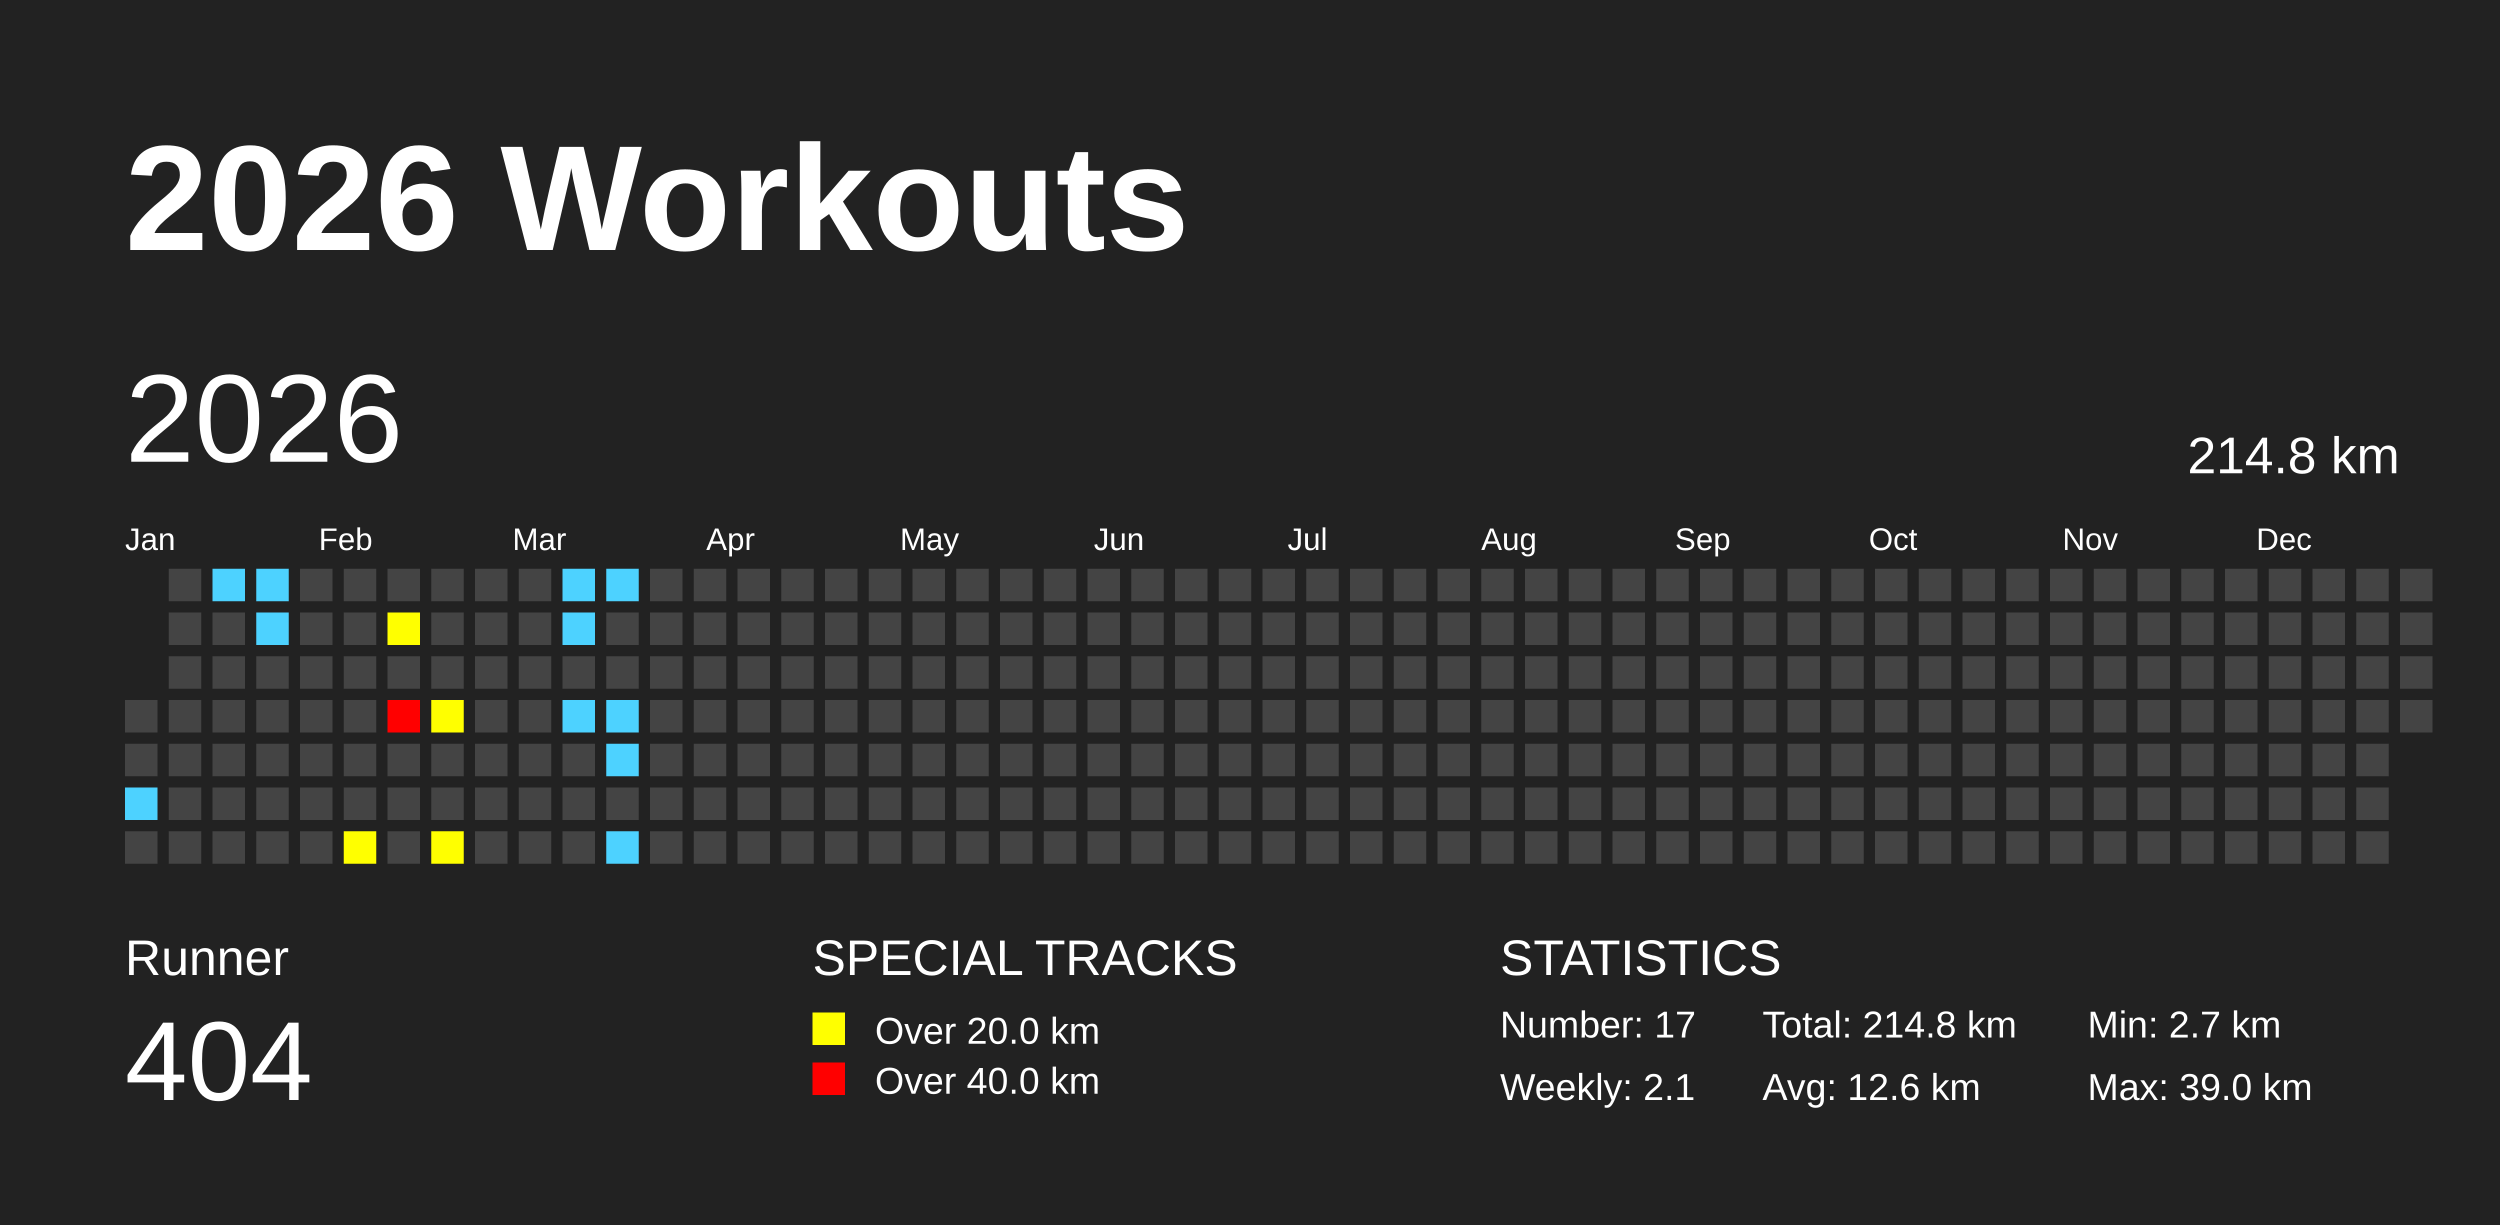
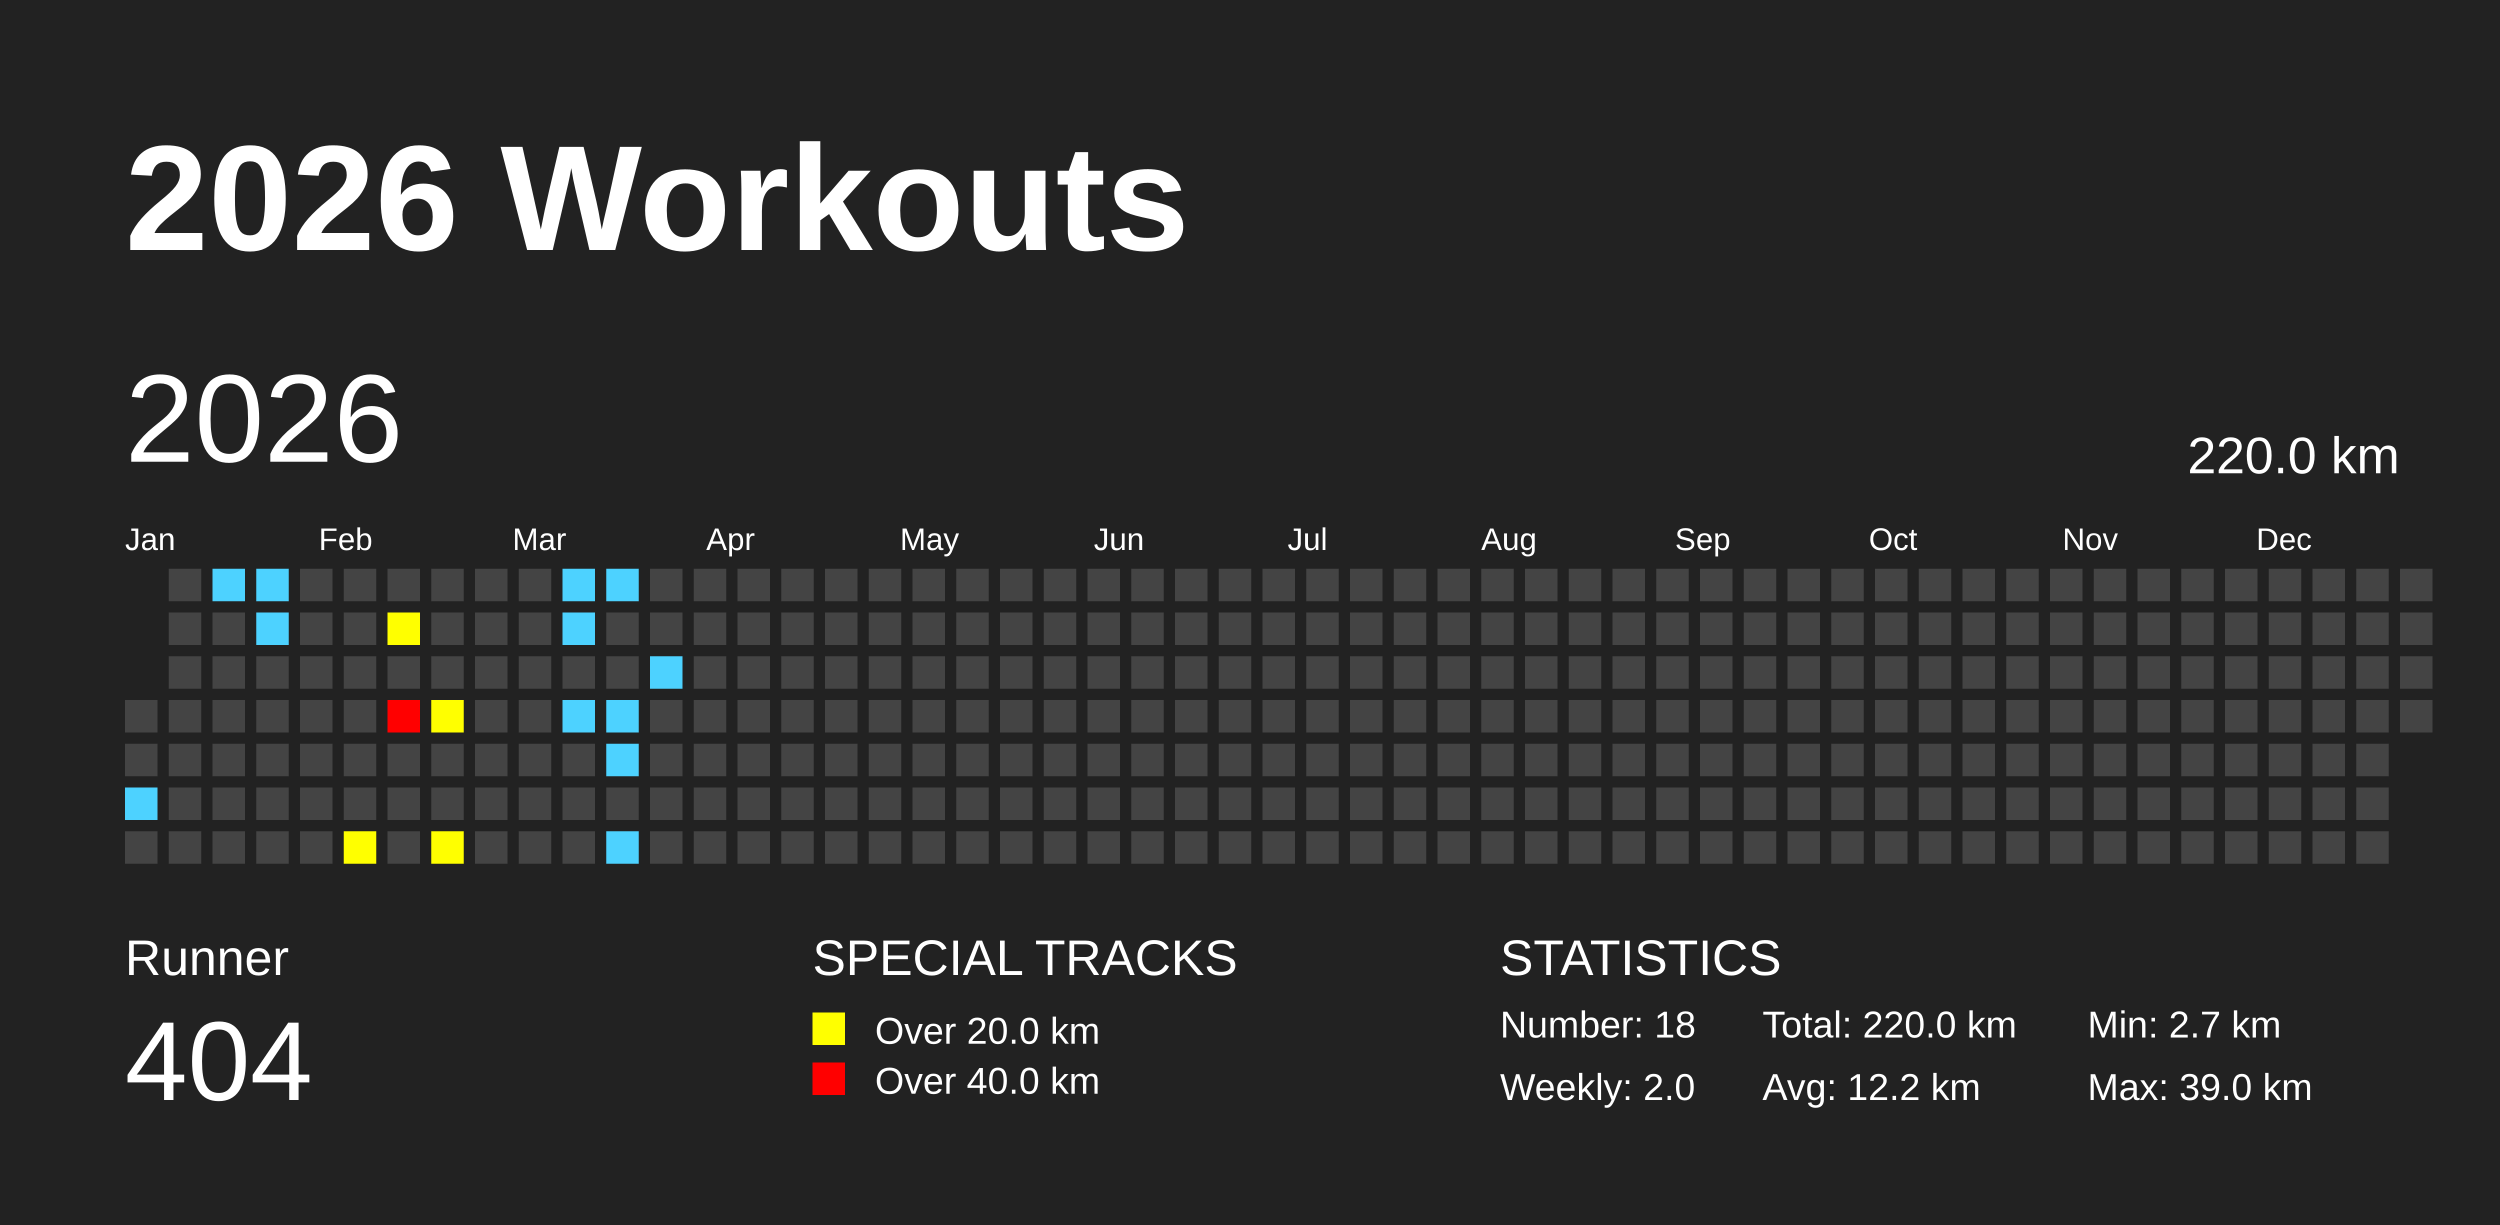
<svg xmlns="http://www.w3.org/2000/svg" baseProfile="full" height="98mm" version="1.1" viewBox="0,0,200,98" width="200mm">
  <defs />
  <rect fill="#222222" height="98" width="200" x="0" y="0" />
  <text fill="#FFFFFF" style="font-size:12px; font-family:Arial; font-weight:bold;" x="10" y="20">2026 Workouts</text>
  <text fill="#FFFFFF" style="font-size:4px; font-family:Arial" x="10" y="78">Runner</text>
  <text fill="#FFFFFF" style="font-size:9px; font-family:Arial" x="10" y="88">404</text>
  <text fill="#FFFFFF" style="font-size:4px; font-family:Arial" x="65" y="78">SPECIAL TRACKS</text>
  <rect fill="yellow" height="2.6" width="2.6" x="65" y="81" />
  <text fill="#FFFFFF" style="font-size:3px; font-family:Arial" x="70" y="83.5">Over 20.0 km</text>
  <rect fill="red" height="2.6" width="2.6" x="65" y="85" />
  <text fill="#FFFFFF" style="font-size:3px; font-family:Arial" x="70" y="87.5">Over 40.0 km</text>
  <text fill="#FFFFFF" style="font-size:4px; font-family:Arial" x="120" y="78">STATISTICS</text>
-   <text fill="#FFFFFF" style="font-size:3px; font-family:Arial" x="120" y="83">Number: 17</text>
-   <text fill="#FFFFFF" style="font-size:3px; font-family:Arial" x="120" y="88">Weekly: 2.1</text>
-   <text fill="#FFFFFF" style="font-size:3px; font-family:Arial" x="141" y="83">Total: 214.8 km</text>
-   <text fill="#FFFFFF" style="font-size:3px; font-family:Arial" x="141" y="88">Avg: 12.6 km</text>
+   <text fill="#FFFFFF" style="font-size:3px; font-family:Arial" x="120" y="83">Number: 18</text>
+   <text fill="#FFFFFF" style="font-size:3px; font-family:Arial" x="120" y="88">Weekly: 2.0</text>
+   <text fill="#FFFFFF" style="font-size:3px; font-family:Arial" x="141" y="83">Total: 220.0 km</text>
+   <text fill="#FFFFFF" style="font-size:3px; font-family:Arial" x="141" y="88">Avg: 12.2 km</text>
  <text fill="#FFFFFF" style="font-size:3px; font-family:Arial" x="167" y="83">Min: 2.7 km</text>
  <text fill="#FFFFFF" style="font-size:3px; font-family:Arial" x="167" y="88">Max: 39.0 km</text>
  <text dominant-baseline="hanging" fill="#FFFFFF" style="font-size:10.0px; font-family:Arial;" x="10" y="30">2026</text>
-   <text dominant-baseline="hanging" fill="#FFFFFF" style="font-size:4.125px; font-family:Arial;" x="175" y="35">214.8 km</text>
+   <text dominant-baseline="hanging" fill="#FFFFFF" style="font-size:4.125px; font-family:Arial;" x="175" y="35">220.0 km</text>
  <text fill="#FFFFFF" style="font-size:2.5px; font-family:Arial" x="10.0" y="44">Jan</text>
  <text fill="#FFFFFF" style="font-size:2.5px; font-family:Arial" x="25.5" y="44">Feb</text>
  <text fill="#FFFFFF" style="font-size:2.5px; font-family:Arial" x="41.0" y="44">Mar</text>
  <text fill="#FFFFFF" style="font-size:2.5px; font-family:Arial" x="56.5" y="44">Apr</text>
  <text fill="#FFFFFF" style="font-size:2.5px; font-family:Arial" x="72.0" y="44">May</text>
  <text fill="#FFFFFF" style="font-size:2.5px; font-family:Arial" x="87.5" y="44">Jun</text>
  <text fill="#FFFFFF" style="font-size:2.5px; font-family:Arial" x="103.0" y="44">Jul</text>
  <text fill="#FFFFFF" style="font-size:2.5px; font-family:Arial" x="118.5" y="44">Aug</text>
  <text fill="#FFFFFF" style="font-size:2.5px; font-family:Arial" x="134.0" y="44">Sep</text>
  <text fill="#FFFFFF" style="font-size:2.5px; font-family:Arial" x="149.5" y="44">Oct</text>
  <text fill="#FFFFFF" style="font-size:2.5px; font-family:Arial" x="165.0" y="44">Nov</text>
  <text fill="#FFFFFF" style="font-size:2.5px; font-family:Arial" x="180.5" y="44">Dec</text>
  <rect fill="#444444" height="2.6" width="2.6" x="10.0" y="56.0" />
  <rect fill="#444444" height="2.6" width="2.6" x="10.0" y="59.5" />
  <rect fill="#4DD2FF" height="2.6" width="2.6" x="10.0" y="63.0" />
  <rect fill="#444444" height="2.6" width="2.6" x="10.0" y="66.5" />
  <rect fill="#444444" height="2.6" width="2.6" x="13.5" y="45.5" />
  <rect fill="#444444" height="2.6" width="2.6" x="13.5" y="49.0" />
  <rect fill="#444444" height="2.6" width="2.6" x="13.5" y="52.5" />
  <rect fill="#444444" height="2.6" width="2.6" x="13.5" y="56.0" />
  <rect fill="#444444" height="2.6" width="2.6" x="13.5" y="59.5" />
  <rect fill="#444444" height="2.6" width="2.6" x="13.5" y="63.0" />
  <rect fill="#444444" height="2.6" width="2.6" x="13.5" y="66.5" />
  <rect fill="#4DD2FF" height="2.6" width="2.6" x="17.0" y="45.5" />
  <rect fill="#444444" height="2.6" width="2.6" x="17.0" y="49.0" />
  <rect fill="#444444" height="2.6" width="2.6" x="17.0" y="52.5" />
  <rect fill="#444444" height="2.6" width="2.6" x="17.0" y="56.0" />
  <rect fill="#444444" height="2.6" width="2.6" x="17.0" y="59.5" />
  <rect fill="#444444" height="2.6" width="2.6" x="17.0" y="63.0" />
  <rect fill="#444444" height="2.6" width="2.6" x="17.0" y="66.5" />
  <rect fill="#4DD2FF" height="2.6" width="2.6" x="20.5" y="45.5" />
  <rect fill="#4DD2FF" height="2.6" width="2.6" x="20.5" y="49.0" />
  <rect fill="#444444" height="2.6" width="2.6" x="20.5" y="52.5" />
  <rect fill="#444444" height="2.6" width="2.6" x="20.5" y="56.0" />
  <rect fill="#444444" height="2.6" width="2.6" x="20.5" y="59.5" />
  <rect fill="#444444" height="2.6" width="2.6" x="20.5" y="63.0" />
  <rect fill="#444444" height="2.6" width="2.6" x="20.5" y="66.5" />
  <rect fill="#444444" height="2.6" width="2.6" x="24.0" y="45.5" />
  <rect fill="#444444" height="2.6" width="2.6" x="24.0" y="49.0" />
  <rect fill="#444444" height="2.6" width="2.6" x="24.0" y="52.5" />
  <rect fill="#444444" height="2.6" width="2.6" x="24.0" y="56.0" />
  <rect fill="#444444" height="2.6" width="2.6" x="24.0" y="59.5" />
  <rect fill="#444444" height="2.6" width="2.6" x="24.0" y="63.0" />
  <rect fill="#444444" height="2.6" width="2.6" x="24.0" y="66.5" />
  <rect fill="#444444" height="2.6" width="2.6" x="27.5" y="45.5" />
  <rect fill="#444444" height="2.6" width="2.6" x="27.5" y="49.0" />
  <rect fill="#444444" height="2.6" width="2.6" x="27.5" y="52.5" />
  <rect fill="#444444" height="2.6" width="2.6" x="27.5" y="56.0" />
  <rect fill="#444444" height="2.6" width="2.6" x="27.5" y="59.5" />
  <rect fill="#444444" height="2.6" width="2.6" x="27.5" y="63.0" />
  <rect fill="yellow" height="2.6" width="2.6" x="27.5" y="66.5" />
  <rect fill="#444444" height="2.6" width="2.6" x="31.0" y="45.5" />
  <rect fill="yellow" height="2.6" width="2.6" x="31.0" y="49.0" />
  <rect fill="#444444" height="2.6" width="2.6" x="31.0" y="52.5" />
  <rect fill="red" height="2.6" width="2.6" x="31.0" y="56.0" />
  <rect fill="#444444" height="2.6" width="2.6" x="31.0" y="59.5" />
  <rect fill="#444444" height="2.6" width="2.6" x="31.0" y="63.0" />
  <rect fill="#444444" height="2.6" width="2.6" x="31.0" y="66.5" />
  <rect fill="#444444" height="2.6" width="2.6" x="34.5" y="45.5" />
  <rect fill="#444444" height="2.6" width="2.6" x="34.5" y="49.0" />
  <rect fill="#444444" height="2.6" width="2.6" x="34.5" y="52.5" />
  <rect fill="yellow" height="2.6" width="2.6" x="34.5" y="56.0" />
  <rect fill="#444444" height="2.6" width="2.6" x="34.5" y="59.5" />
  <rect fill="#444444" height="2.6" width="2.6" x="34.5" y="63.0" />
  <rect fill="yellow" height="2.6" width="2.6" x="34.5" y="66.5" />
  <rect fill="#444444" height="2.6" width="2.6" x="38.0" y="45.5" />
  <rect fill="#444444" height="2.6" width="2.6" x="38.0" y="49.0" />
  <rect fill="#444444" height="2.6" width="2.6" x="38.0" y="52.5" />
  <rect fill="#444444" height="2.6" width="2.6" x="38.0" y="56.0" />
  <rect fill="#444444" height="2.6" width="2.6" x="38.0" y="59.5" />
  <rect fill="#444444" height="2.6" width="2.6" x="38.0" y="63.0" />
  <rect fill="#444444" height="2.6" width="2.6" x="38.0" y="66.5" />
  <rect fill="#444444" height="2.6" width="2.6" x="41.5" y="45.5" />
  <rect fill="#444444" height="2.6" width="2.6" x="41.5" y="49.0" />
  <rect fill="#444444" height="2.6" width="2.6" x="41.5" y="52.5" />
  <rect fill="#444444" height="2.6" width="2.6" x="41.5" y="56.0" />
  <rect fill="#444444" height="2.6" width="2.6" x="41.5" y="59.5" />
  <rect fill="#444444" height="2.6" width="2.6" x="41.5" y="63.0" />
  <rect fill="#444444" height="2.6" width="2.6" x="41.5" y="66.5" />
  <rect fill="#4DD2FF" height="2.6" width="2.6" x="45.0" y="45.5" />
  <rect fill="#4DD2FF" height="2.6" width="2.6" x="45.0" y="49.0" />
  <rect fill="#444444" height="2.6" width="2.6" x="45.0" y="52.5" />
  <rect fill="#4DD2FF" height="2.6" width="2.6" x="45.0" y="56.0" />
  <rect fill="#444444" height="2.6" width="2.6" x="45.0" y="59.5" />
  <rect fill="#444444" height="2.6" width="2.6" x="45.0" y="63.0" />
  <rect fill="#444444" height="2.6" width="2.6" x="45.0" y="66.5" />
  <rect fill="#4DD2FF" height="2.6" width="2.6" x="48.5" y="45.5" />
  <rect fill="#444444" height="2.6" width="2.6" x="48.5" y="49.0" />
  <rect fill="#444444" height="2.6" width="2.6" x="48.5" y="52.5" />
  <rect fill="#4DD2FF" height="2.6" width="2.6" x="48.5" y="56.0" />
  <rect fill="#4DD2FF" height="2.6" width="2.6" x="48.5" y="59.5" />
  <rect fill="#444444" height="2.6" width="2.6" x="48.5" y="63.0" />
  <rect fill="#4DD2FF" height="2.6" width="2.6" x="48.5" y="66.5" />
  <rect fill="#444444" height="2.6" width="2.6" x="52.0" y="45.5" />
  <rect fill="#444444" height="2.6" width="2.6" x="52.0" y="49.0" />
-   <rect fill="#444444" height="2.6" width="2.6" x="52.0" y="52.5" />
+   <rect fill="#4DD2FF" height="2.6" width="2.6" x="52.0" y="52.5" />
  <rect fill="#444444" height="2.6" width="2.6" x="52.0" y="56.0" />
  <rect fill="#444444" height="2.6" width="2.6" x="52.0" y="59.5" />
  <rect fill="#444444" height="2.6" width="2.6" x="52.0" y="63.0" />
  <rect fill="#444444" height="2.6" width="2.6" x="52.0" y="66.5" />
  <rect fill="#444444" height="2.6" width="2.6" x="55.5" y="45.5" />
  <rect fill="#444444" height="2.6" width="2.6" x="55.5" y="49.0" />
  <rect fill="#444444" height="2.6" width="2.6" x="55.5" y="52.5" />
  <rect fill="#444444" height="2.6" width="2.6" x="55.5" y="56.0" />
  <rect fill="#444444" height="2.6" width="2.6" x="55.5" y="59.5" />
  <rect fill="#444444" height="2.6" width="2.6" x="55.5" y="63.0" />
  <rect fill="#444444" height="2.6" width="2.6" x="55.5" y="66.5" />
  <rect fill="#444444" height="2.6" width="2.6" x="59.0" y="45.5" />
  <rect fill="#444444" height="2.6" width="2.6" x="59.0" y="49.0" />
  <rect fill="#444444" height="2.6" width="2.6" x="59.0" y="52.5" />
  <rect fill="#444444" height="2.6" width="2.6" x="59.0" y="56.0" />
  <rect fill="#444444" height="2.6" width="2.6" x="59.0" y="59.5" />
  <rect fill="#444444" height="2.6" width="2.6" x="59.0" y="63.0" />
  <rect fill="#444444" height="2.6" width="2.6" x="59.0" y="66.5" />
  <rect fill="#444444" height="2.6" width="2.6" x="62.5" y="45.5" />
  <rect fill="#444444" height="2.6" width="2.6" x="62.5" y="49.0" />
  <rect fill="#444444" height="2.6" width="2.6" x="62.5" y="52.5" />
  <rect fill="#444444" height="2.6" width="2.6" x="62.5" y="56.0" />
  <rect fill="#444444" height="2.6" width="2.6" x="62.5" y="59.5" />
  <rect fill="#444444" height="2.6" width="2.6" x="62.5" y="63.0" />
  <rect fill="#444444" height="2.6" width="2.6" x="62.5" y="66.5" />
  <rect fill="#444444" height="2.6" width="2.6" x="66.0" y="45.5" />
  <rect fill="#444444" height="2.6" width="2.6" x="66.0" y="49.0" />
  <rect fill="#444444" height="2.6" width="2.6" x="66.0" y="52.5" />
  <rect fill="#444444" height="2.6" width="2.6" x="66.0" y="56.0" />
  <rect fill="#444444" height="2.6" width="2.6" x="66.0" y="59.5" />
  <rect fill="#444444" height="2.6" width="2.6" x="66.0" y="63.0" />
  <rect fill="#444444" height="2.6" width="2.6" x="66.0" y="66.5" />
  <rect fill="#444444" height="2.6" width="2.6" x="69.5" y="45.5" />
  <rect fill="#444444" height="2.6" width="2.6" x="69.5" y="49.0" />
  <rect fill="#444444" height="2.6" width="2.6" x="69.5" y="52.5" />
  <rect fill="#444444" height="2.6" width="2.6" x="69.5" y="56.0" />
  <rect fill="#444444" height="2.6" width="2.6" x="69.5" y="59.5" />
  <rect fill="#444444" height="2.6" width="2.6" x="69.5" y="63.0" />
  <rect fill="#444444" height="2.6" width="2.6" x="69.5" y="66.5" />
  <rect fill="#444444" height="2.6" width="2.6" x="73.0" y="45.5" />
  <rect fill="#444444" height="2.6" width="2.6" x="73.0" y="49.0" />
  <rect fill="#444444" height="2.6" width="2.6" x="73.0" y="52.5" />
  <rect fill="#444444" height="2.6" width="2.6" x="73.0" y="56.0" />
  <rect fill="#444444" height="2.6" width="2.6" x="73.0" y="59.5" />
  <rect fill="#444444" height="2.6" width="2.6" x="73.0" y="63.0" />
  <rect fill="#444444" height="2.6" width="2.6" x="73.0" y="66.5" />
  <rect fill="#444444" height="2.6" width="2.6" x="76.5" y="45.5" />
  <rect fill="#444444" height="2.6" width="2.6" x="76.5" y="49.0" />
  <rect fill="#444444" height="2.6" width="2.6" x="76.5" y="52.5" />
  <rect fill="#444444" height="2.6" width="2.6" x="76.5" y="56.0" />
  <rect fill="#444444" height="2.6" width="2.6" x="76.5" y="59.5" />
  <rect fill="#444444" height="2.6" width="2.6" x="76.5" y="63.0" />
  <rect fill="#444444" height="2.6" width="2.6" x="76.5" y="66.5" />
  <rect fill="#444444" height="2.6" width="2.6" x="80.0" y="45.5" />
  <rect fill="#444444" height="2.6" width="2.6" x="80.0" y="49.0" />
  <rect fill="#444444" height="2.6" width="2.6" x="80.0" y="52.5" />
  <rect fill="#444444" height="2.6" width="2.6" x="80.0" y="56.0" />
  <rect fill="#444444" height="2.6" width="2.6" x="80.0" y="59.5" />
  <rect fill="#444444" height="2.6" width="2.6" x="80.0" y="63.0" />
  <rect fill="#444444" height="2.6" width="2.6" x="80.0" y="66.5" />
  <rect fill="#444444" height="2.6" width="2.6" x="83.5" y="45.5" />
  <rect fill="#444444" height="2.6" width="2.6" x="83.5" y="49.0" />
  <rect fill="#444444" height="2.6" width="2.6" x="83.5" y="52.5" />
  <rect fill="#444444" height="2.6" width="2.6" x="83.5" y="56.0" />
  <rect fill="#444444" height="2.6" width="2.6" x="83.5" y="59.5" />
  <rect fill="#444444" height="2.6" width="2.6" x="83.5" y="63.0" />
  <rect fill="#444444" height="2.6" width="2.6" x="83.5" y="66.5" />
  <rect fill="#444444" height="2.6" width="2.6" x="87.0" y="45.5" />
  <rect fill="#444444" height="2.6" width="2.6" x="87.0" y="49.0" />
  <rect fill="#444444" height="2.6" width="2.6" x="87.0" y="52.5" />
  <rect fill="#444444" height="2.6" width="2.6" x="87.0" y="56.0" />
  <rect fill="#444444" height="2.6" width="2.6" x="87.0" y="59.5" />
  <rect fill="#444444" height="2.6" width="2.6" x="87.0" y="63.0" />
  <rect fill="#444444" height="2.6" width="2.6" x="87.0" y="66.5" />
  <rect fill="#444444" height="2.6" width="2.6" x="90.5" y="45.5" />
  <rect fill="#444444" height="2.6" width="2.6" x="90.5" y="49.0" />
  <rect fill="#444444" height="2.6" width="2.6" x="90.5" y="52.5" />
  <rect fill="#444444" height="2.6" width="2.6" x="90.5" y="56.0" />
  <rect fill="#444444" height="2.6" width="2.6" x="90.5" y="59.5" />
  <rect fill="#444444" height="2.6" width="2.6" x="90.5" y="63.0" />
  <rect fill="#444444" height="2.6" width="2.6" x="90.5" y="66.5" />
  <rect fill="#444444" height="2.6" width="2.6" x="94.0" y="45.5" />
  <rect fill="#444444" height="2.6" width="2.6" x="94.0" y="49.0" />
  <rect fill="#444444" height="2.6" width="2.6" x="94.0" y="52.5" />
  <rect fill="#444444" height="2.6" width="2.6" x="94.0" y="56.0" />
  <rect fill="#444444" height="2.6" width="2.6" x="94.0" y="59.5" />
  <rect fill="#444444" height="2.6" width="2.6" x="94.0" y="63.0" />
  <rect fill="#444444" height="2.6" width="2.6" x="94.0" y="66.5" />
  <rect fill="#444444" height="2.6" width="2.6" x="97.5" y="45.5" />
  <rect fill="#444444" height="2.6" width="2.6" x="97.5" y="49.0" />
  <rect fill="#444444" height="2.6" width="2.6" x="97.5" y="52.5" />
  <rect fill="#444444" height="2.6" width="2.6" x="97.5" y="56.0" />
  <rect fill="#444444" height="2.6" width="2.6" x="97.5" y="59.5" />
  <rect fill="#444444" height="2.6" width="2.6" x="97.5" y="63.0" />
  <rect fill="#444444" height="2.6" width="2.6" x="97.5" y="66.5" />
  <rect fill="#444444" height="2.6" width="2.6" x="101.0" y="45.5" />
  <rect fill="#444444" height="2.6" width="2.6" x="101.0" y="49.0" />
  <rect fill="#444444" height="2.6" width="2.6" x="101.0" y="52.5" />
  <rect fill="#444444" height="2.6" width="2.6" x="101.0" y="56.0" />
  <rect fill="#444444" height="2.6" width="2.6" x="101.0" y="59.5" />
  <rect fill="#444444" height="2.6" width="2.6" x="101.0" y="63.0" />
  <rect fill="#444444" height="2.6" width="2.6" x="101.0" y="66.5" />
  <rect fill="#444444" height="2.6" width="2.6" x="104.5" y="45.5" />
  <rect fill="#444444" height="2.6" width="2.6" x="104.5" y="49.0" />
  <rect fill="#444444" height="2.6" width="2.6" x="104.5" y="52.5" />
  <rect fill="#444444" height="2.6" width="2.6" x="104.5" y="56.0" />
  <rect fill="#444444" height="2.6" width="2.6" x="104.5" y="59.5" />
  <rect fill="#444444" height="2.6" width="2.6" x="104.5" y="63.0" />
  <rect fill="#444444" height="2.6" width="2.6" x="104.5" y="66.5" />
  <rect fill="#444444" height="2.6" width="2.6" x="108.0" y="45.5" />
  <rect fill="#444444" height="2.6" width="2.6" x="108.0" y="49.0" />
  <rect fill="#444444" height="2.6" width="2.6" x="108.0" y="52.5" />
  <rect fill="#444444" height="2.6" width="2.6" x="108.0" y="56.0" />
  <rect fill="#444444" height="2.6" width="2.6" x="108.0" y="59.5" />
  <rect fill="#444444" height="2.6" width="2.6" x="108.0" y="63.0" />
  <rect fill="#444444" height="2.6" width="2.6" x="108.0" y="66.5" />
  <rect fill="#444444" height="2.6" width="2.6" x="111.5" y="45.5" />
  <rect fill="#444444" height="2.6" width="2.6" x="111.5" y="49.0" />
  <rect fill="#444444" height="2.6" width="2.6" x="111.5" y="52.5" />
  <rect fill="#444444" height="2.6" width="2.6" x="111.5" y="56.0" />
  <rect fill="#444444" height="2.6" width="2.6" x="111.5" y="59.5" />
  <rect fill="#444444" height="2.6" width="2.6" x="111.5" y="63.0" />
  <rect fill="#444444" height="2.6" width="2.6" x="111.5" y="66.5" />
  <rect fill="#444444" height="2.6" width="2.6" x="115.0" y="45.5" />
  <rect fill="#444444" height="2.6" width="2.6" x="115.0" y="49.0" />
  <rect fill="#444444" height="2.6" width="2.6" x="115.0" y="52.5" />
  <rect fill="#444444" height="2.6" width="2.6" x="115.0" y="56.0" />
  <rect fill="#444444" height="2.6" width="2.6" x="115.0" y="59.5" />
  <rect fill="#444444" height="2.6" width="2.6" x="115.0" y="63.0" />
  <rect fill="#444444" height="2.6" width="2.6" x="115.0" y="66.5" />
  <rect fill="#444444" height="2.6" width="2.6" x="118.5" y="45.5" />
  <rect fill="#444444" height="2.6" width="2.6" x="118.5" y="49.0" />
  <rect fill="#444444" height="2.6" width="2.6" x="118.5" y="52.5" />
  <rect fill="#444444" height="2.6" width="2.6" x="118.5" y="56.0" />
  <rect fill="#444444" height="2.6" width="2.6" x="118.5" y="59.5" />
  <rect fill="#444444" height="2.6" width="2.6" x="118.5" y="63.0" />
  <rect fill="#444444" height="2.6" width="2.6" x="118.5" y="66.5" />
  <rect fill="#444444" height="2.6" width="2.6" x="122.0" y="45.5" />
  <rect fill="#444444" height="2.6" width="2.6" x="122.0" y="49.0" />
  <rect fill="#444444" height="2.6" width="2.6" x="122.0" y="52.5" />
  <rect fill="#444444" height="2.6" width="2.6" x="122.0" y="56.0" />
  <rect fill="#444444" height="2.6" width="2.6" x="122.0" y="59.5" />
  <rect fill="#444444" height="2.6" width="2.6" x="122.0" y="63.0" />
  <rect fill="#444444" height="2.6" width="2.6" x="122.0" y="66.5" />
  <rect fill="#444444" height="2.6" width="2.6" x="125.5" y="45.5" />
  <rect fill="#444444" height="2.6" width="2.6" x="125.5" y="49.0" />
  <rect fill="#444444" height="2.6" width="2.6" x="125.5" y="52.5" />
  <rect fill="#444444" height="2.6" width="2.6" x="125.5" y="56.0" />
  <rect fill="#444444" height="2.6" width="2.6" x="125.5" y="59.5" />
  <rect fill="#444444" height="2.6" width="2.6" x="125.5" y="63.0" />
  <rect fill="#444444" height="2.6" width="2.6" x="125.5" y="66.5" />
  <rect fill="#444444" height="2.6" width="2.6" x="129.0" y="45.5" />
  <rect fill="#444444" height="2.6" width="2.6" x="129.0" y="49.0" />
  <rect fill="#444444" height="2.6" width="2.6" x="129.0" y="52.5" />
  <rect fill="#444444" height="2.6" width="2.6" x="129.0" y="56.0" />
  <rect fill="#444444" height="2.6" width="2.6" x="129.0" y="59.5" />
  <rect fill="#444444" height="2.6" width="2.6" x="129.0" y="63.0" />
  <rect fill="#444444" height="2.6" width="2.6" x="129.0" y="66.5" />
  <rect fill="#444444" height="2.6" width="2.6" x="132.5" y="45.5" />
  <rect fill="#444444" height="2.6" width="2.6" x="132.5" y="49.0" />
  <rect fill="#444444" height="2.6" width="2.6" x="132.5" y="52.5" />
  <rect fill="#444444" height="2.6" width="2.6" x="132.5" y="56.0" />
  <rect fill="#444444" height="2.6" width="2.6" x="132.5" y="59.5" />
  <rect fill="#444444" height="2.6" width="2.6" x="132.5" y="63.0" />
  <rect fill="#444444" height="2.6" width="2.6" x="132.5" y="66.5" />
  <rect fill="#444444" height="2.6" width="2.6" x="136.0" y="45.5" />
  <rect fill="#444444" height="2.6" width="2.6" x="136.0" y="49.0" />
  <rect fill="#444444" height="2.6" width="2.6" x="136.0" y="52.5" />
  <rect fill="#444444" height="2.6" width="2.6" x="136.0" y="56.0" />
  <rect fill="#444444" height="2.6" width="2.6" x="136.0" y="59.5" />
  <rect fill="#444444" height="2.6" width="2.6" x="136.0" y="63.0" />
  <rect fill="#444444" height="2.6" width="2.6" x="136.0" y="66.5" />
  <rect fill="#444444" height="2.6" width="2.6" x="139.5" y="45.5" />
  <rect fill="#444444" height="2.6" width="2.6" x="139.5" y="49.0" />
  <rect fill="#444444" height="2.6" width="2.6" x="139.5" y="52.5" />
  <rect fill="#444444" height="2.6" width="2.6" x="139.5" y="56.0" />
  <rect fill="#444444" height="2.6" width="2.6" x="139.5" y="59.5" />
  <rect fill="#444444" height="2.6" width="2.6" x="139.5" y="63.0" />
  <rect fill="#444444" height="2.6" width="2.6" x="139.5" y="66.5" />
  <rect fill="#444444" height="2.6" width="2.6" x="143.0" y="45.5" />
  <rect fill="#444444" height="2.6" width="2.6" x="143.0" y="49.0" />
  <rect fill="#444444" height="2.6" width="2.6" x="143.0" y="52.5" />
  <rect fill="#444444" height="2.6" width="2.6" x="143.0" y="56.0" />
  <rect fill="#444444" height="2.6" width="2.6" x="143.0" y="59.5" />
  <rect fill="#444444" height="2.6" width="2.6" x="143.0" y="63.0" />
  <rect fill="#444444" height="2.6" width="2.6" x="143.0" y="66.5" />
  <rect fill="#444444" height="2.6" width="2.6" x="146.5" y="45.5" />
  <rect fill="#444444" height="2.6" width="2.6" x="146.5" y="49.0" />
  <rect fill="#444444" height="2.6" width="2.6" x="146.5" y="52.5" />
  <rect fill="#444444" height="2.6" width="2.6" x="146.5" y="56.0" />
  <rect fill="#444444" height="2.6" width="2.6" x="146.5" y="59.5" />
  <rect fill="#444444" height="2.6" width="2.6" x="146.5" y="63.0" />
  <rect fill="#444444" height="2.6" width="2.6" x="146.5" y="66.5" />
  <rect fill="#444444" height="2.6" width="2.6" x="150.0" y="45.5" />
  <rect fill="#444444" height="2.6" width="2.6" x="150.0" y="49.0" />
  <rect fill="#444444" height="2.6" width="2.6" x="150.0" y="52.5" />
  <rect fill="#444444" height="2.6" width="2.6" x="150.0" y="56.0" />
  <rect fill="#444444" height="2.6" width="2.6" x="150.0" y="59.5" />
  <rect fill="#444444" height="2.6" width="2.6" x="150.0" y="63.0" />
  <rect fill="#444444" height="2.6" width="2.6" x="150.0" y="66.5" />
  <rect fill="#444444" height="2.6" width="2.6" x="153.5" y="45.5" />
  <rect fill="#444444" height="2.6" width="2.6" x="153.5" y="49.0" />
  <rect fill="#444444" height="2.6" width="2.6" x="153.5" y="52.5" />
  <rect fill="#444444" height="2.6" width="2.6" x="153.5" y="56.0" />
  <rect fill="#444444" height="2.6" width="2.6" x="153.5" y="59.5" />
  <rect fill="#444444" height="2.6" width="2.6" x="153.5" y="63.0" />
  <rect fill="#444444" height="2.6" width="2.6" x="153.5" y="66.5" />
  <rect fill="#444444" height="2.6" width="2.6" x="157.0" y="45.5" />
  <rect fill="#444444" height="2.6" width="2.6" x="157.0" y="49.0" />
  <rect fill="#444444" height="2.6" width="2.6" x="157.0" y="52.5" />
  <rect fill="#444444" height="2.6" width="2.6" x="157.0" y="56.0" />
  <rect fill="#444444" height="2.6" width="2.6" x="157.0" y="59.5" />
  <rect fill="#444444" height="2.6" width="2.6" x="157.0" y="63.0" />
  <rect fill="#444444" height="2.6" width="2.6" x="157.0" y="66.5" />
  <rect fill="#444444" height="2.6" width="2.6" x="160.5" y="45.5" />
  <rect fill="#444444" height="2.6" width="2.6" x="160.5" y="49.0" />
  <rect fill="#444444" height="2.6" width="2.6" x="160.5" y="52.5" />
  <rect fill="#444444" height="2.6" width="2.6" x="160.5" y="56.0" />
  <rect fill="#444444" height="2.6" width="2.6" x="160.5" y="59.5" />
  <rect fill="#444444" height="2.6" width="2.6" x="160.5" y="63.0" />
  <rect fill="#444444" height="2.6" width="2.6" x="160.5" y="66.5" />
  <rect fill="#444444" height="2.6" width="2.6" x="164.0" y="45.5" />
  <rect fill="#444444" height="2.6" width="2.6" x="164.0" y="49.0" />
  <rect fill="#444444" height="2.6" width="2.6" x="164.0" y="52.5" />
  <rect fill="#444444" height="2.6" width="2.6" x="164.0" y="56.0" />
  <rect fill="#444444" height="2.6" width="2.6" x="164.0" y="59.5" />
  <rect fill="#444444" height="2.6" width="2.6" x="164.0" y="63.0" />
  <rect fill="#444444" height="2.6" width="2.6" x="164.0" y="66.5" />
  <rect fill="#444444" height="2.6" width="2.6" x="167.5" y="45.5" />
  <rect fill="#444444" height="2.6" width="2.6" x="167.5" y="49.0" />
  <rect fill="#444444" height="2.6" width="2.6" x="167.5" y="52.5" />
  <rect fill="#444444" height="2.6" width="2.6" x="167.5" y="56.0" />
  <rect fill="#444444" height="2.6" width="2.6" x="167.5" y="59.5" />
  <rect fill="#444444" height="2.6" width="2.6" x="167.5" y="63.0" />
  <rect fill="#444444" height="2.6" width="2.6" x="167.5" y="66.5" />
  <rect fill="#444444" height="2.6" width="2.6" x="171.0" y="45.5" />
  <rect fill="#444444" height="2.6" width="2.6" x="171.0" y="49.0" />
  <rect fill="#444444" height="2.6" width="2.6" x="171.0" y="52.5" />
  <rect fill="#444444" height="2.6" width="2.6" x="171.0" y="56.0" />
  <rect fill="#444444" height="2.6" width="2.6" x="171.0" y="59.5" />
  <rect fill="#444444" height="2.6" width="2.6" x="171.0" y="63.0" />
  <rect fill="#444444" height="2.6" width="2.6" x="171.0" y="66.5" />
  <rect fill="#444444" height="2.6" width="2.6" x="174.5" y="45.5" />
  <rect fill="#444444" height="2.6" width="2.6" x="174.5" y="49.0" />
  <rect fill="#444444" height="2.6" width="2.6" x="174.5" y="52.5" />
  <rect fill="#444444" height="2.6" width="2.6" x="174.5" y="56.0" />
  <rect fill="#444444" height="2.6" width="2.6" x="174.5" y="59.5" />
  <rect fill="#444444" height="2.6" width="2.6" x="174.5" y="63.0" />
  <rect fill="#444444" height="2.6" width="2.6" x="174.5" y="66.5" />
  <rect fill="#444444" height="2.6" width="2.6" x="178.0" y="45.5" />
  <rect fill="#444444" height="2.6" width="2.6" x="178.0" y="49.0" />
  <rect fill="#444444" height="2.6" width="2.6" x="178.0" y="52.5" />
  <rect fill="#444444" height="2.6" width="2.6" x="178.0" y="56.0" />
  <rect fill="#444444" height="2.6" width="2.6" x="178.0" y="59.5" />
  <rect fill="#444444" height="2.6" width="2.6" x="178.0" y="63.0" />
  <rect fill="#444444" height="2.6" width="2.6" x="178.0" y="66.5" />
  <rect fill="#444444" height="2.6" width="2.6" x="181.5" y="45.5" />
  <rect fill="#444444" height="2.6" width="2.6" x="181.5" y="49.0" />
  <rect fill="#444444" height="2.6" width="2.6" x="181.5" y="52.5" />
  <rect fill="#444444" height="2.6" width="2.6" x="181.5" y="56.0" />
  <rect fill="#444444" height="2.6" width="2.6" x="181.5" y="59.5" />
  <rect fill="#444444" height="2.6" width="2.6" x="181.5" y="63.0" />
  <rect fill="#444444" height="2.6" width="2.6" x="181.5" y="66.5" />
  <rect fill="#444444" height="2.6" width="2.6" x="185.0" y="45.5" />
  <rect fill="#444444" height="2.6" width="2.6" x="185.0" y="49.0" />
  <rect fill="#444444" height="2.6" width="2.6" x="185.0" y="52.5" />
  <rect fill="#444444" height="2.6" width="2.6" x="185.0" y="56.0" />
  <rect fill="#444444" height="2.6" width="2.6" x="185.0" y="59.5" />
  <rect fill="#444444" height="2.6" width="2.6" x="185.0" y="63.0" />
  <rect fill="#444444" height="2.6" width="2.6" x="185.0" y="66.5" />
  <rect fill="#444444" height="2.6" width="2.6" x="188.5" y="45.5" />
  <rect fill="#444444" height="2.6" width="2.6" x="188.5" y="49.0" />
  <rect fill="#444444" height="2.6" width="2.6" x="188.5" y="52.5" />
  <rect fill="#444444" height="2.6" width="2.6" x="188.5" y="56.0" />
  <rect fill="#444444" height="2.6" width="2.6" x="188.5" y="59.5" />
  <rect fill="#444444" height="2.6" width="2.6" x="188.5" y="63.0" />
  <rect fill="#444444" height="2.6" width="2.6" x="188.5" y="66.5" />
  <rect fill="#444444" height="2.6" width="2.6" x="192.0" y="45.5" />
  <rect fill="#444444" height="2.6" width="2.6" x="192.0" y="49.0" />
  <rect fill="#444444" height="2.6" width="2.6" x="192.0" y="52.5" />
  <rect fill="#444444" height="2.6" width="2.6" x="192.0" y="56.0" />
</svg>
